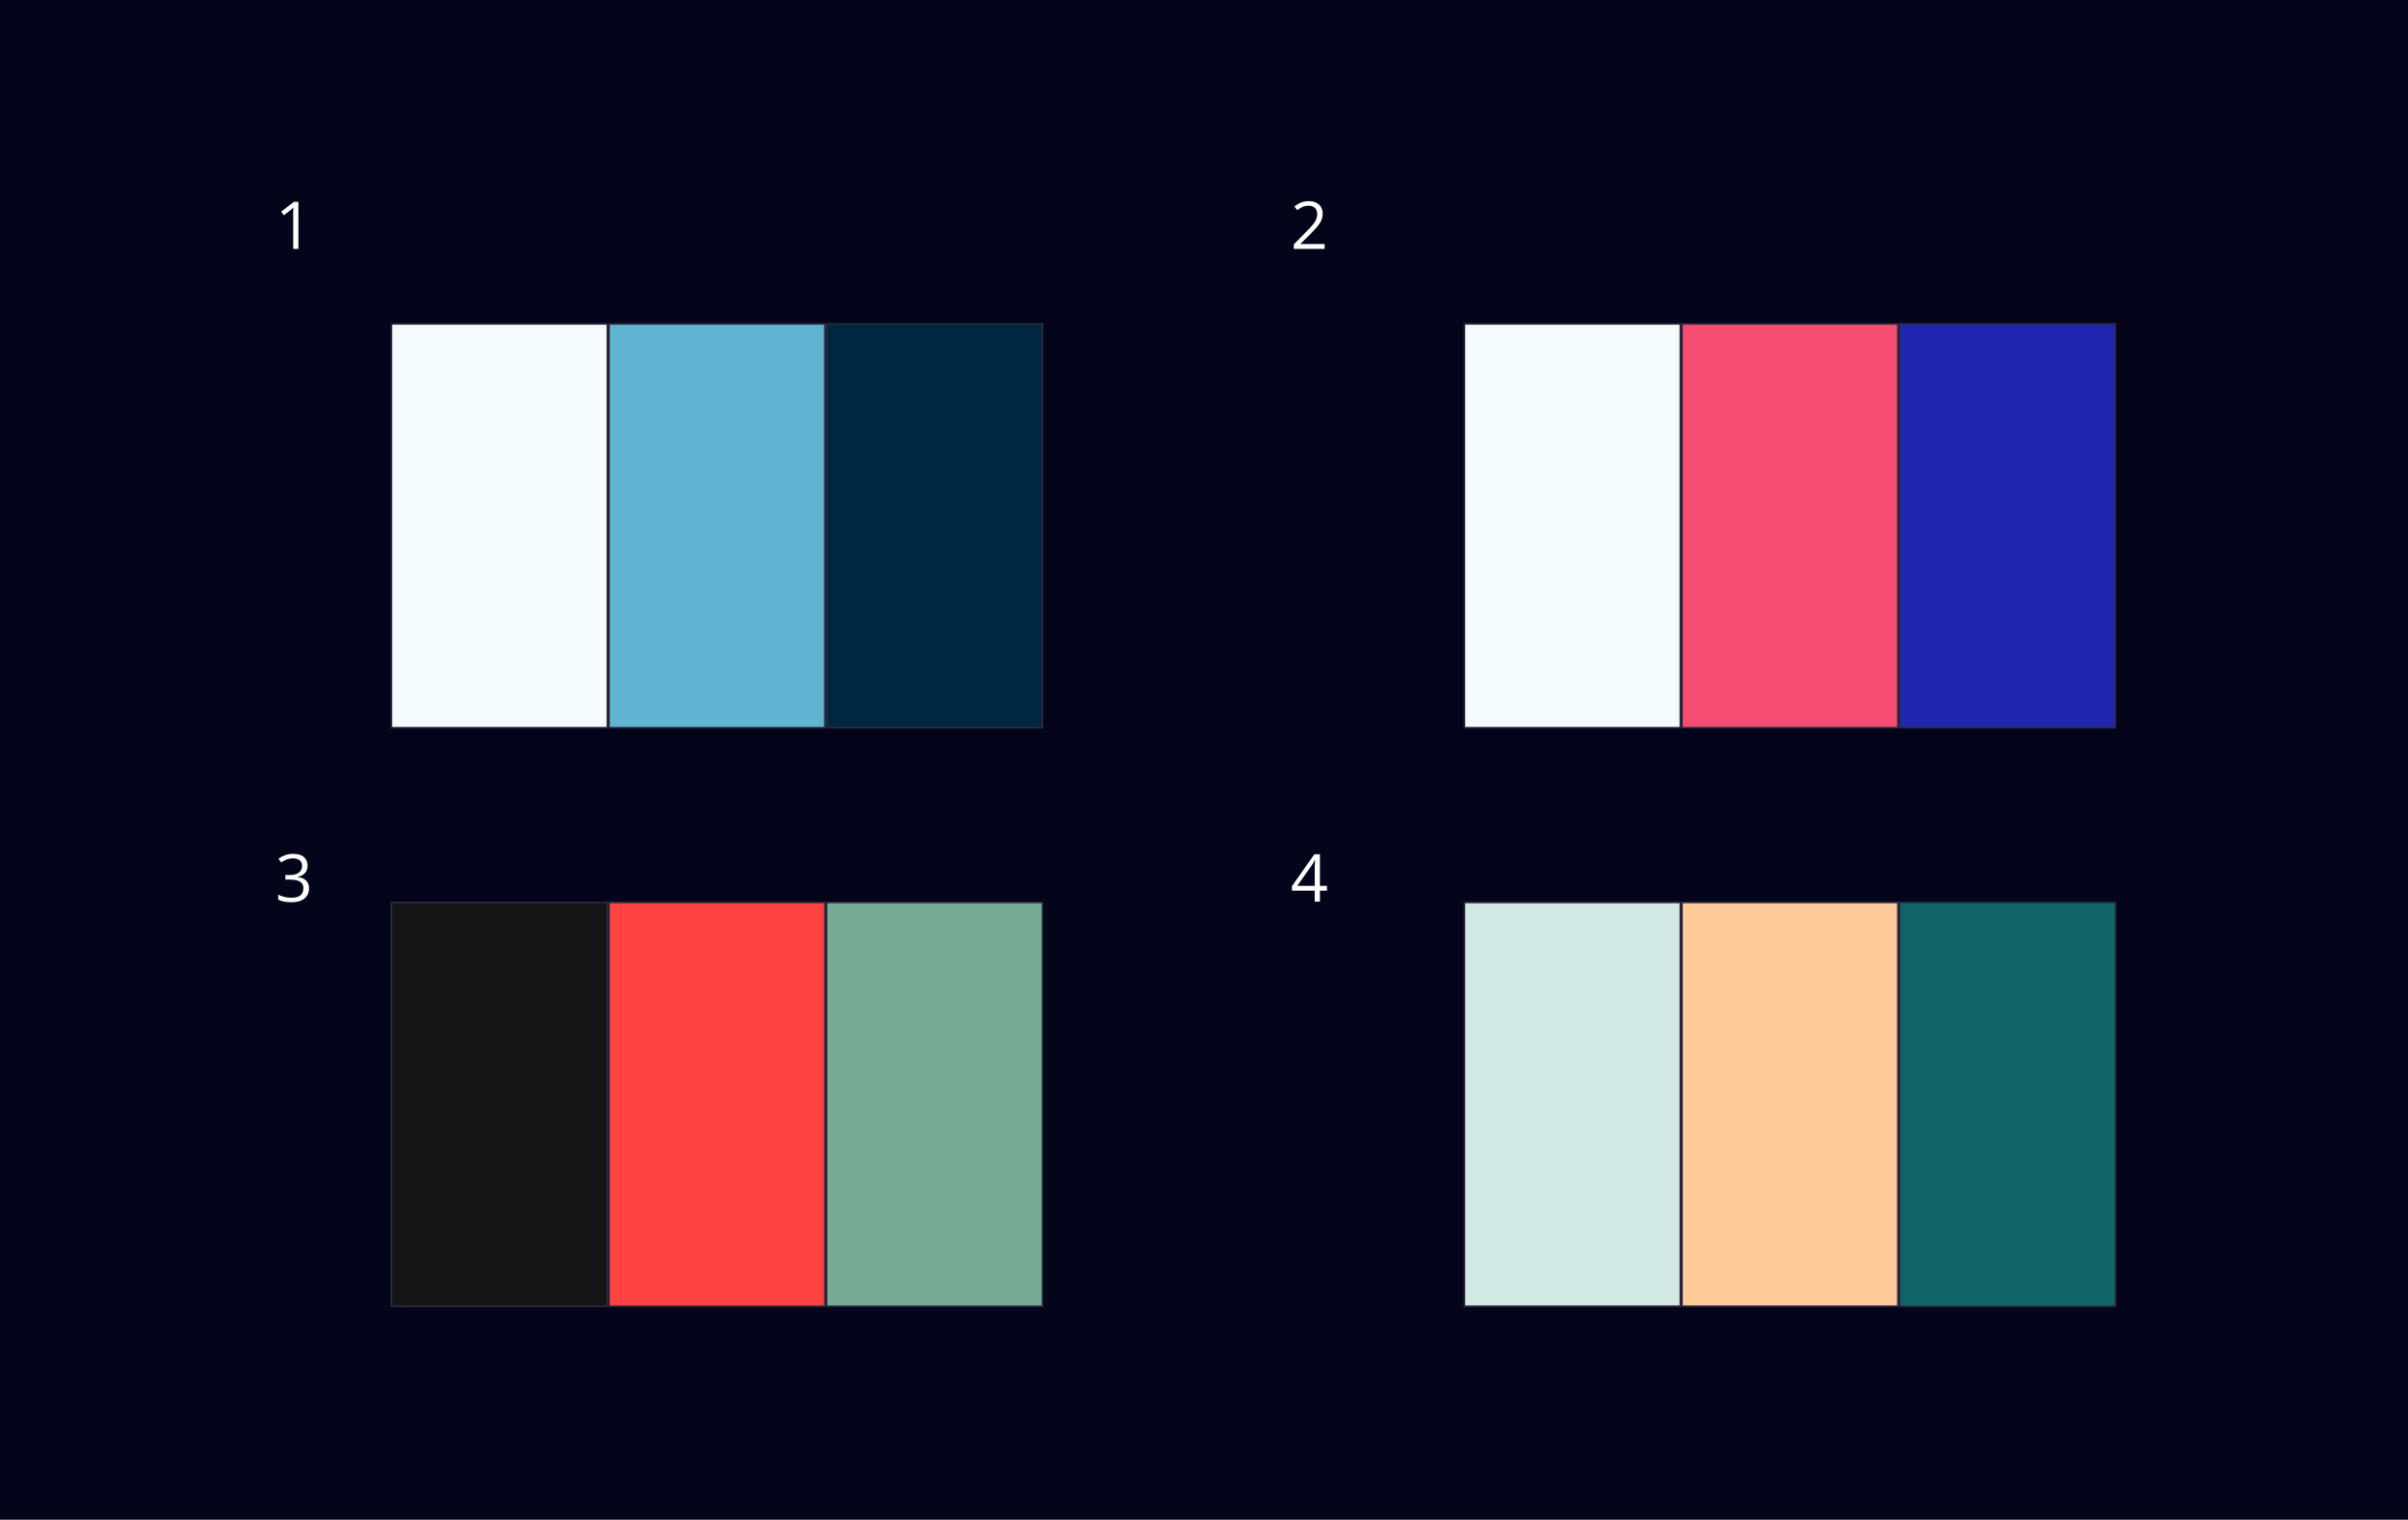
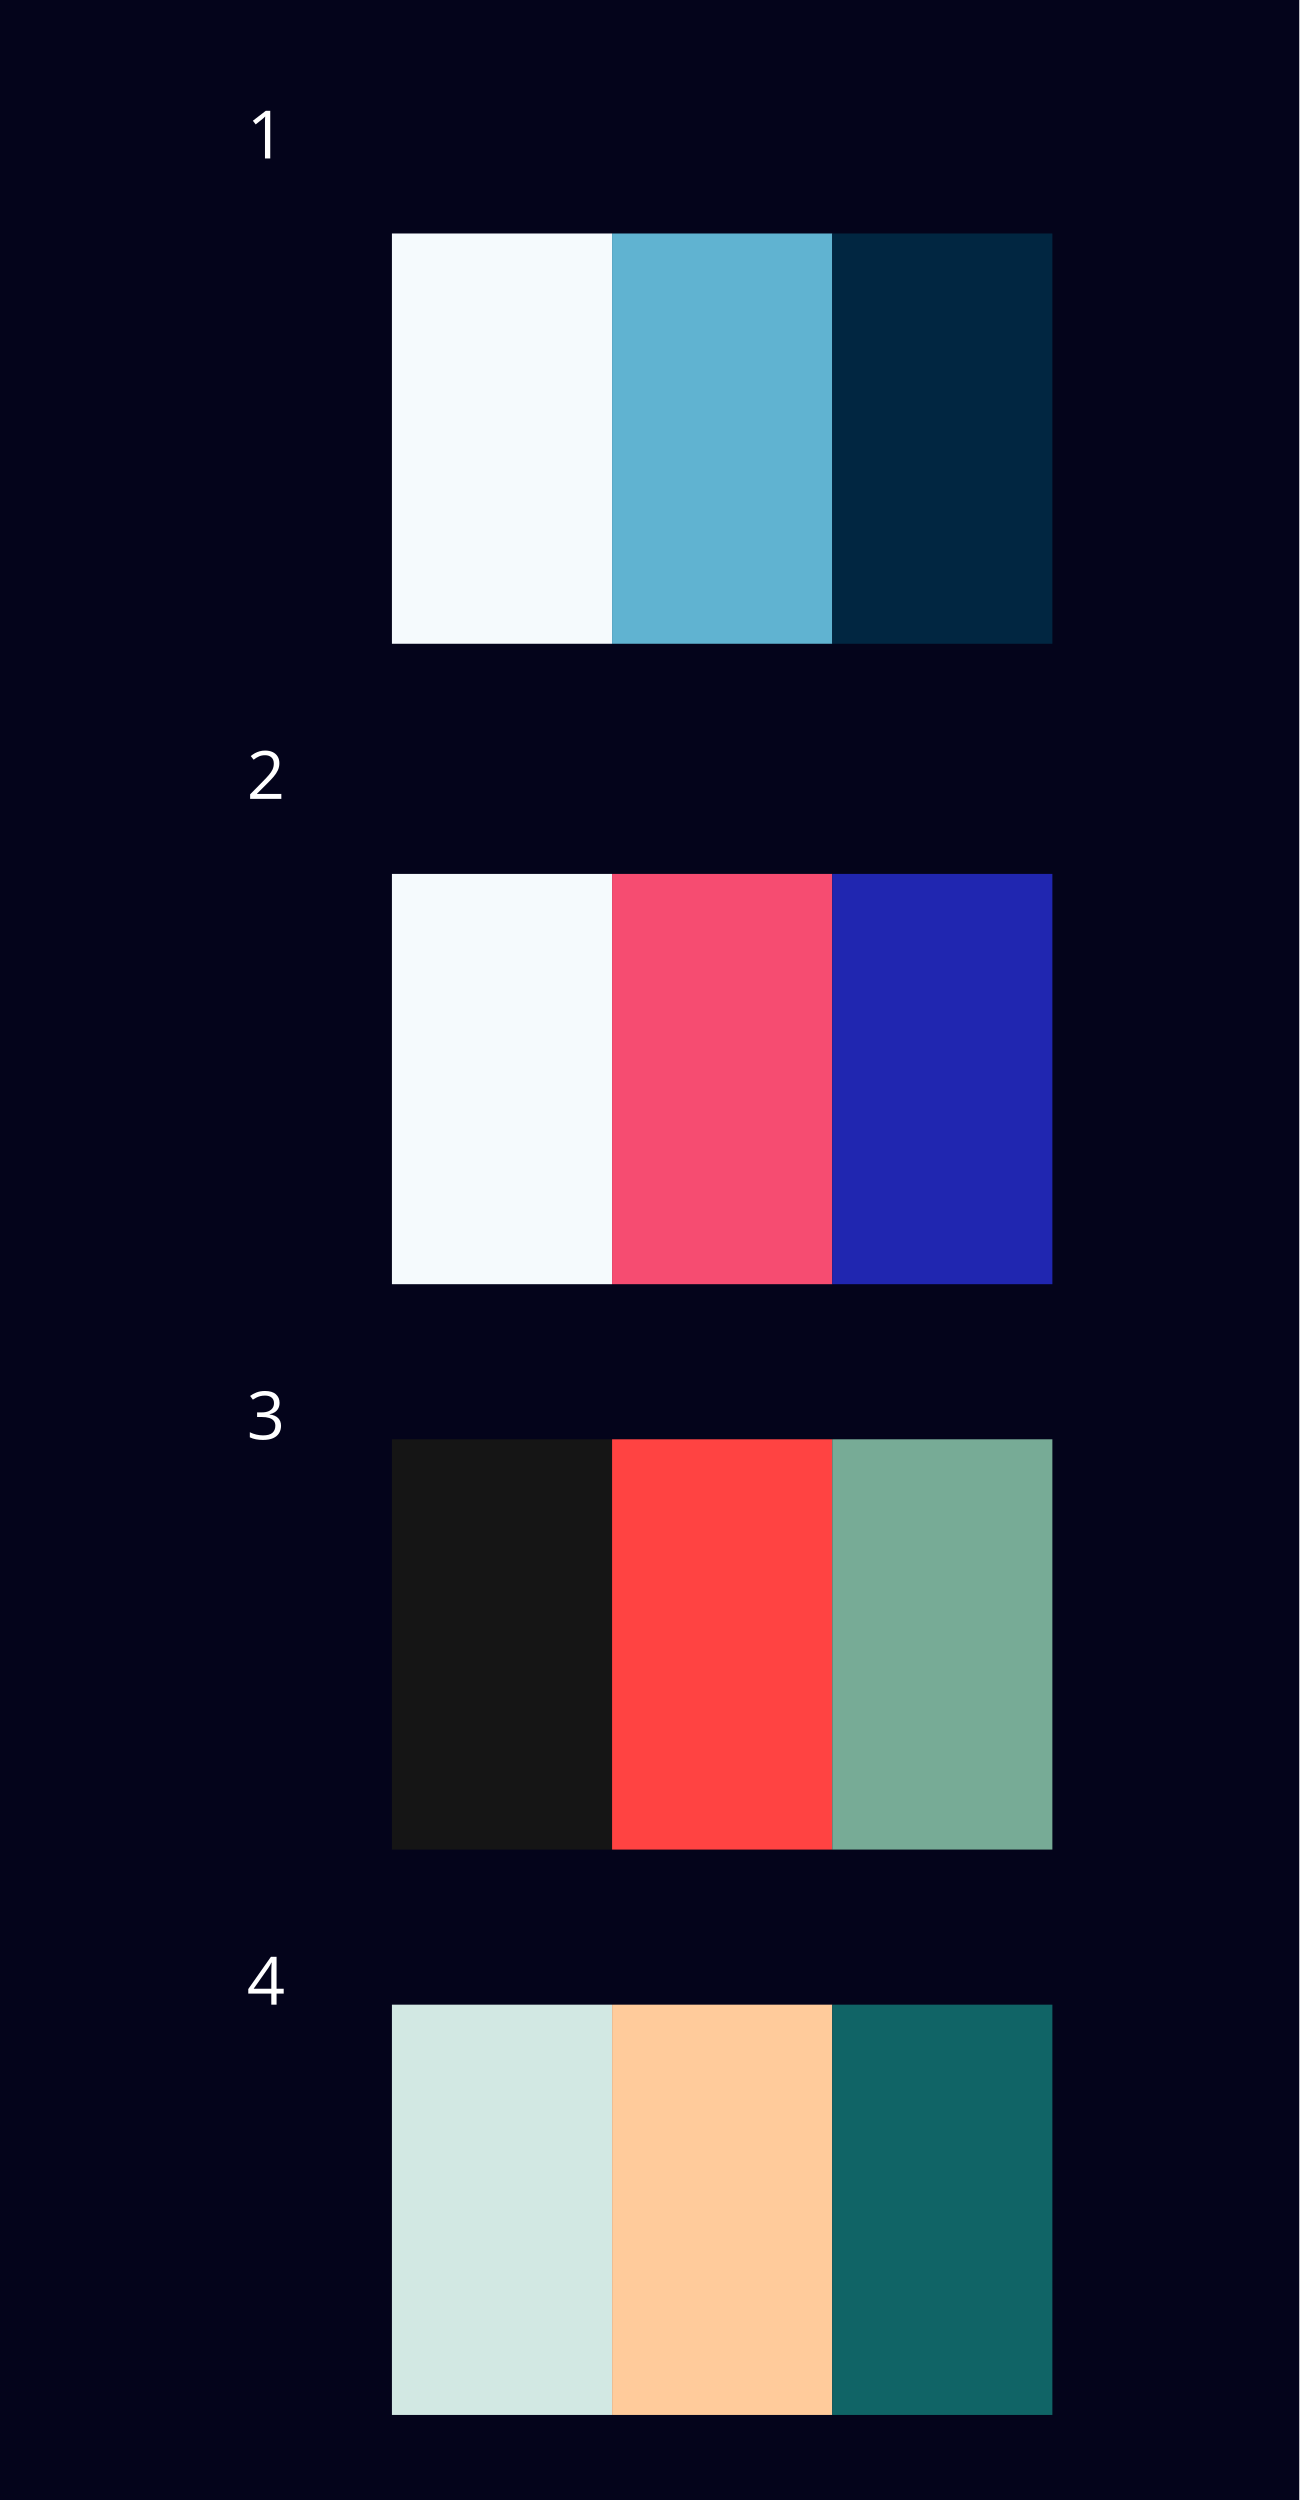
- <svg xmlns="http://www.w3.org/2000/svg" width="1461" height="922" viewBox="0 0 1461 922" fill="none">
-   <rect width="1461" height="922" fill="#04041B" />
-   <path d="M181.043 151H177.879V130.766C177.879 129.997 177.879 129.34 177.879 128.793C177.892 128.233 177.905 127.725 177.918 127.27C177.944 126.801 177.977 126.326 178.016 125.844C177.612 126.26 177.234 126.618 176.883 126.918C176.531 127.204 176.095 127.562 175.574 127.992L172.312 130.609L170.613 128.402L178.348 122.445H181.043V151Z" fill="white" />
-   <path d="M803.684 151H784.973V148.285L792.609 140.531C794.029 139.099 795.22 137.823 796.184 136.703C797.16 135.583 797.902 134.483 798.41 133.402C798.918 132.309 799.172 131.111 799.172 129.809C799.172 128.194 798.69 126.964 797.727 126.117C796.776 125.258 795.52 124.828 793.957 124.828C792.59 124.828 791.379 125.062 790.324 125.531C789.27 126 788.189 126.664 787.082 127.523L785.344 125.336C786.099 124.698 786.919 124.132 787.805 123.637C788.703 123.142 789.66 122.751 790.676 122.465C791.704 122.178 792.798 122.035 793.957 122.035C795.715 122.035 797.232 122.341 798.508 122.953C799.784 123.565 800.767 124.438 801.457 125.57C802.16 126.703 802.512 128.051 802.512 129.613C802.512 131.124 802.212 132.53 801.613 133.832C801.014 135.121 800.174 136.404 799.094 137.68C798.013 138.943 796.75 140.284 795.305 141.703L789.094 147.895V148.031H803.684V151Z" fill="white" />
-   <path d="M805.109 540.379H800.832V547H797.668V540.379H783.859V537.645L797.453 518.289H800.832V537.449H805.109V540.379ZM797.668 537.449V528.113C797.668 527.397 797.674 526.753 797.688 526.18C797.701 525.594 797.72 525.053 797.746 524.559C797.772 524.051 797.792 523.569 797.805 523.113C797.831 522.658 797.85 522.208 797.863 521.766H797.707C797.46 522.286 797.173 522.84 796.848 523.426C796.535 523.999 796.216 524.513 795.891 524.969L787.082 537.449H797.668Z" fill="white" />
-   <path d="M186.629 525.105C186.629 526.382 186.382 527.488 185.887 528.426C185.392 529.363 184.702 530.132 183.816 530.73C182.931 531.316 181.889 531.727 180.691 531.961V532.117C182.957 532.404 184.656 533.133 185.789 534.305C186.935 535.477 187.508 537.013 187.508 538.914C187.508 540.568 187.117 542.033 186.336 543.309C185.568 544.585 184.383 545.587 182.781 546.316C181.193 547.033 179.155 547.391 176.668 547.391C175.158 547.391 173.758 547.267 172.469 547.02C171.193 546.785 169.969 546.388 168.797 545.828V542.781C169.982 543.367 171.271 543.829 172.664 544.168C174.057 544.493 175.405 544.656 176.707 544.656C179.311 544.656 181.193 544.142 182.352 543.113C183.51 542.072 184.09 540.652 184.09 538.855C184.09 537.618 183.764 536.622 183.113 535.867C182.475 535.099 181.551 534.539 180.34 534.188C179.142 533.823 177.697 533.641 176.004 533.641H173.152V530.867H176.023C177.573 530.867 178.888 530.639 179.969 530.184C181.049 529.728 181.87 529.09 182.43 528.27C183.003 527.436 183.289 526.453 183.289 525.32C183.289 523.875 182.807 522.762 181.844 521.98C180.88 521.186 179.572 520.789 177.918 520.789C176.902 520.789 175.978 520.893 175.145 521.102C174.311 521.31 173.53 521.596 172.801 521.961C172.072 522.326 171.342 522.749 170.613 523.23L168.973 521.004C170.014 520.197 171.284 519.5 172.781 518.914C174.279 518.328 175.978 518.035 177.879 518.035C180.796 518.035 182.983 518.699 184.441 520.027C185.9 521.355 186.629 523.048 186.629 525.105Z" fill="white" />
-   <rect x="237.5" y="196.5" width="131" height="245" fill="#F5FAFD" stroke="#2B2A3E" />
-   <rect x="888.5" y="196.5" width="131" height="245" fill="#F5FAFD" stroke="#2B2A3E" />
-   <rect x="888.5" y="547.5" width="131" height="245" fill="#D2E8E3" stroke="#2B2A3E" />
-   <rect x="237.5" y="547.5" width="131" height="245" fill="#151515" stroke="#2B2A3E" />
-   <rect x="369.5" y="196.5" width="131" height="245" fill="#60B3D1" stroke="#2B2A3E" />
-   <rect x="1020.5" y="196.5" width="131" height="245" fill="#F64C71" stroke="#2B2A3E" />
-   <rect x="1020.5" y="547.5" width="131" height="245" fill="#FFCB9B" stroke="#2B2A3E" />
-   <rect x="369.5" y="547.5" width="131" height="245" fill="#FF4342" stroke="#2B2A3E" />
-   <rect x="501.5" y="196.5" width="131" height="245" fill="#012641" stroke="#2B2A3E" />
-   <rect x="1152.5" y="196.5" width="131" height="245" fill="#2026B0" stroke="#2B2A3E" />
-   <rect x="1152.5" y="547.5" width="131" height="245" fill="#106466" stroke="#2B2A3E" />
-   <rect x="501.5" y="547.5" width="131" height="245" fill="#77AB96" stroke="#2B2A3E" />
+ <svg xmlns="http://www.w3.org/2000/svg" width="779" height="1499" viewBox="0 0 779 1499" fill="none">
+   <rect width="779" height="1499" fill="#04041B" />
+   <path d="M162.043 95H158.879V74.766C158.879 73.997 158.879 73.34 158.879 72.793C158.892 72.233 158.905 71.725 158.918 71.269C158.944 70.801 158.977 70.326 159.016 69.844C158.612 70.26 158.234 70.618 157.883 70.918C157.531 71.204 157.095 71.562 156.574 71.992L153.312 74.609L151.613 72.402L159.348 66.445H162.043V95Z" fill="white" />
+   <rect x="235" y="140" width="132" height="246" fill="#F5FAFD" />
+   <rect x="367" y="140" width="132" height="246" fill="#60B3D1" />
+   <rect x="499" y="140" width="132" height="246" fill="#012641" />
+   <path d="M168.684 479H149.973V476.285L157.609 468.531C159.029 467.099 160.22 465.823 161.184 464.703C162.16 463.583 162.902 462.483 163.41 461.402C163.918 460.309 164.172 459.111 164.172 457.809C164.172 456.194 163.69 454.964 162.727 454.117C161.776 453.258 160.52 452.828 158.957 452.828C157.59 452.828 156.379 453.062 155.324 453.531C154.27 454 153.189 454.664 152.082 455.523L150.344 453.336C151.099 452.698 151.919 452.132 152.805 451.637C153.703 451.142 154.66 450.751 155.676 450.465C156.704 450.178 157.798 450.035 158.957 450.035C160.715 450.035 162.232 450.341 163.508 450.953C164.784 451.565 165.767 452.438 166.457 453.57C167.16 454.703 167.512 456.051 167.512 457.613C167.512 459.124 167.212 460.53 166.613 461.832C166.014 463.121 165.174 464.404 164.094 465.68C163.013 466.943 161.75 468.284 160.305 469.703L154.094 475.895V476.031H168.684V479Z" fill="white" />
+   <rect x="235" y="524" width="132" height="246" fill="#F5FAFD" />
+   <rect x="367" y="524" width="132" height="246" fill="#F64C71" />
+   <rect x="499" y="524" width="132" height="246" fill="#2026B0" />
+   <path d="M170.109 1195.38H165.832V1202H162.668V1195.38H148.859V1192.64L162.453 1173.29H165.832V1192.45H170.109V1195.38ZM162.668 1192.45V1183.11C162.668 1182.4 162.674 1181.75 162.688 1181.18C162.701 1180.59 162.72 1180.05 162.746 1179.56C162.772 1179.05 162.792 1178.57 162.805 1178.11C162.831 1177.66 162.85 1177.21 162.863 1176.77H162.707C162.46 1177.29 162.173 1177.84 161.848 1178.43C161.535 1179 161.216 1179.51 160.891 1179.97L152.082 1192.45H162.668Z" fill="white" />
+   <rect x="235" y="1202" width="132" height="246" fill="#D2E8E3" />
+   <rect x="367" y="1202" width="132" height="246" fill="#FFCB9B" />
+   <rect x="499" y="1202" width="132" height="246" fill="#106466" />
+   <path d="M167.629 841.105C167.629 842.382 167.382 843.488 166.887 844.426C166.392 845.363 165.702 846.132 164.816 846.73C163.931 847.316 162.889 847.727 161.691 847.961V848.117C163.957 848.404 165.656 849.133 166.789 850.305C167.935 851.477 168.508 853.013 168.508 854.914C168.508 856.568 168.117 858.033 167.336 859.309C166.568 860.585 165.383 861.587 163.781 862.316C162.193 863.033 160.155 863.391 157.668 863.391C156.158 863.391 154.758 863.267 153.469 863.02C152.193 862.785 150.969 862.388 149.797 861.828V858.781C150.982 859.367 152.271 859.829 153.664 860.168C155.057 860.493 156.405 860.656 157.707 860.656C160.311 860.656 162.193 860.142 163.352 859.113C164.51 858.072 165.09 856.652 165.09 854.855C165.09 853.618 164.764 852.622 164.113 851.867C163.475 851.099 162.551 850.539 161.34 850.188C160.142 849.823 158.697 849.641 157.004 849.641H154.152V846.867H157.023C158.573 846.867 159.888 846.639 160.969 846.184C162.049 845.728 162.87 845.09 163.43 844.27C164.003 843.436 164.289 842.453 164.289 841.32C164.289 839.875 163.807 838.762 162.844 837.98C161.88 837.186 160.572 836.789 158.918 836.789C157.902 836.789 156.978 836.893 156.145 837.102C155.311 837.31 154.53 837.596 153.801 837.961C153.072 838.326 152.342 838.749 151.613 839.23L149.973 837.004C151.014 836.197 152.284 835.5 153.781 834.914C155.279 834.328 156.978 834.035 158.879 834.035C161.796 834.035 163.983 834.699 165.441 836.027C166.9 837.355 167.629 839.048 167.629 841.105Z" fill="white" />
+   <rect x="235" y="863" width="132" height="246" fill="#151515" />
+   <rect x="367" y="863" width="132" height="246" fill="#FF4342" />
+   <rect x="499" y="863" width="132" height="246" fill="#77AB96" />
</svg>
